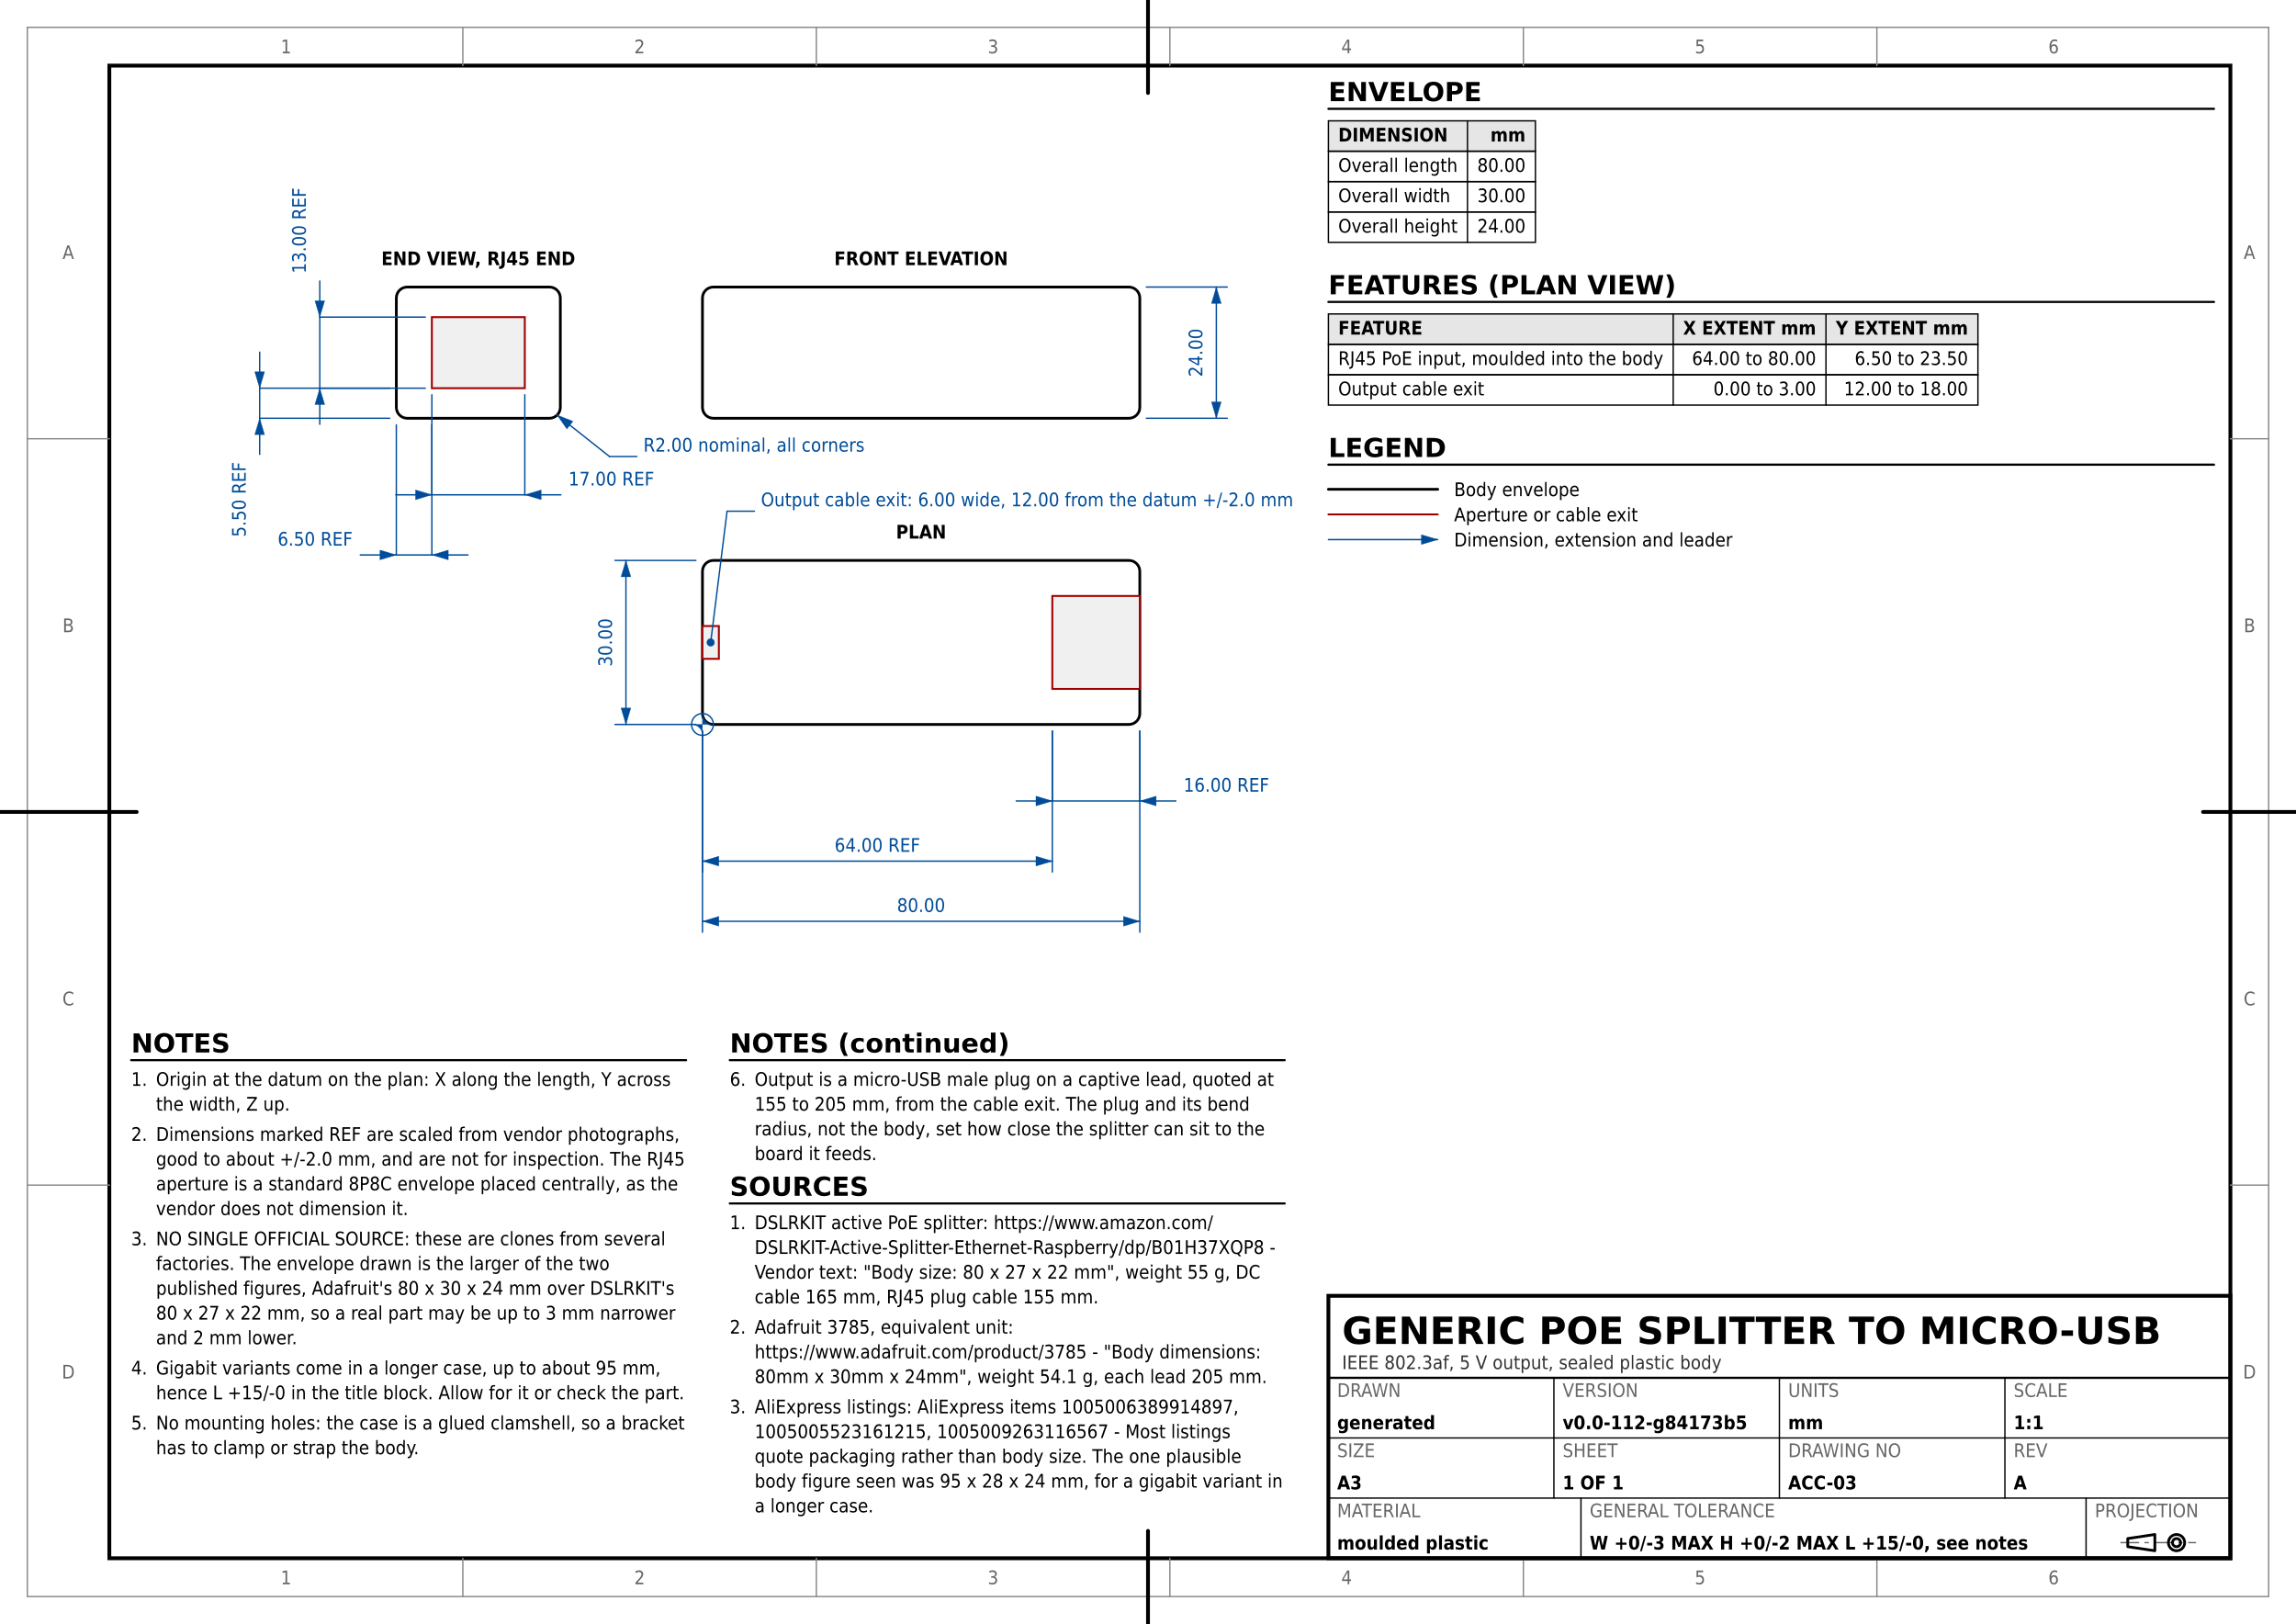
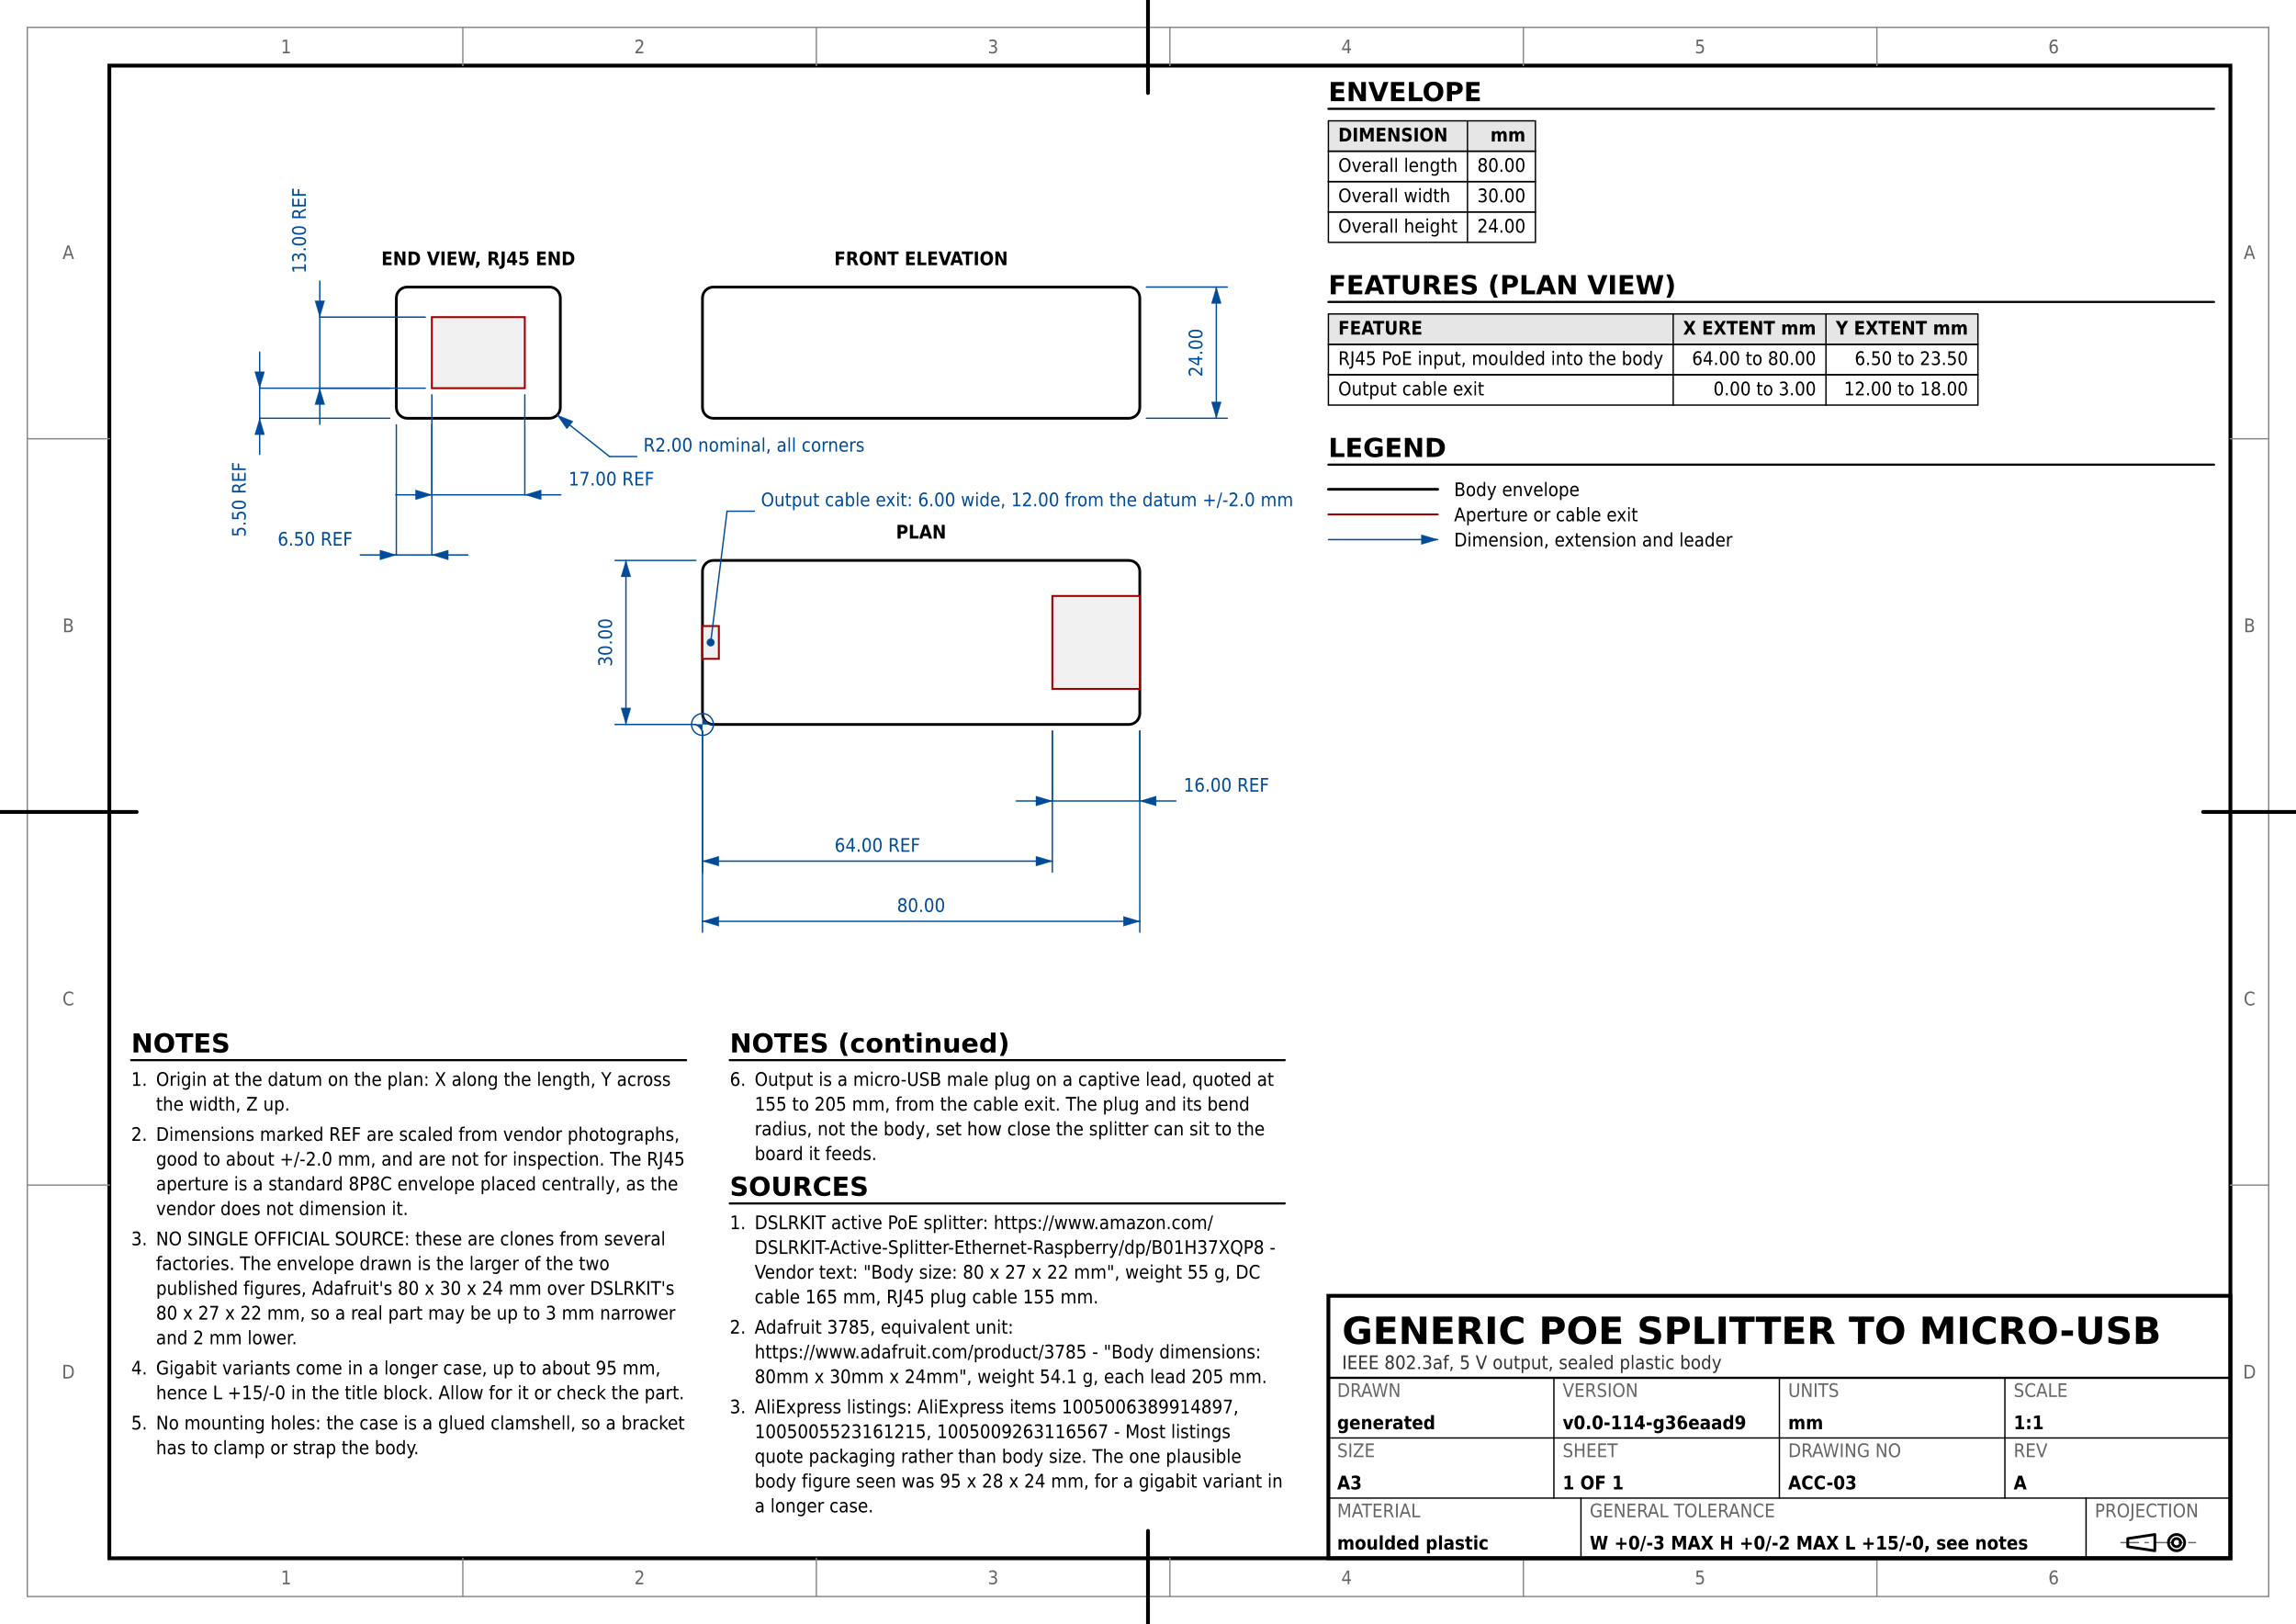
<svg xmlns="http://www.w3.org/2000/svg" version="1.1" width="420mm" height="297mm" viewBox="0 0 420 297">
  <rect width="100%" height="100%" fill="#ffffff" />
  <rect x="5" y="5" width="410" height="287" fill="none" stroke="#888888" stroke-width="0.25" />
  <rect x="20" y="12" width="388" height="273" fill="none" stroke="#000000" stroke-width="0.7" />
  <text x="52.333" y="289.75" font-family="DejaVu Sans Condensed, DejaVu Sans, Liberation Sans, sans-serif" font-size="3.429" fill="#666666" text-anchor="middle">1</text>
  <text x="52.333" y="9.75" font-family="DejaVu Sans Condensed, DejaVu Sans, Liberation Sans, sans-serif" font-size="3.429" fill="#666666" text-anchor="middle">1</text>
  <line x1="84.667" y1="292" x2="84.667" y2="285" stroke="#888888" stroke-width="0.25" stroke-linecap="round" />
  <line x1="84.667" y1="12" x2="84.667" y2="5" stroke="#888888" stroke-width="0.25" stroke-linecap="round" />
  <text x="117" y="289.75" font-family="DejaVu Sans Condensed, DejaVu Sans, Liberation Sans, sans-serif" font-size="3.429" fill="#666666" text-anchor="middle">2</text>
  <text x="117" y="9.75" font-family="DejaVu Sans Condensed, DejaVu Sans, Liberation Sans, sans-serif" font-size="3.429" fill="#666666" text-anchor="middle">2</text>
  <line x1="149.333" y1="292" x2="149.333" y2="285" stroke="#888888" stroke-width="0.25" stroke-linecap="round" />
  <line x1="149.333" y1="12" x2="149.333" y2="5" stroke="#888888" stroke-width="0.25" stroke-linecap="round" />
  <text x="181.667" y="289.75" font-family="DejaVu Sans Condensed, DejaVu Sans, Liberation Sans, sans-serif" font-size="3.429" fill="#666666" text-anchor="middle">3</text>
  <text x="181.667" y="9.75" font-family="DejaVu Sans Condensed, DejaVu Sans, Liberation Sans, sans-serif" font-size="3.429" fill="#666666" text-anchor="middle">3</text>
  <line x1="214" y1="292" x2="214" y2="285" stroke="#888888" stroke-width="0.25" stroke-linecap="round" />
  <line x1="214" y1="12" x2="214" y2="5" stroke="#888888" stroke-width="0.25" stroke-linecap="round" />
  <text x="246.333" y="289.75" font-family="DejaVu Sans Condensed, DejaVu Sans, Liberation Sans, sans-serif" font-size="3.429" fill="#666666" text-anchor="middle">4</text>
  <text x="246.333" y="9.75" font-family="DejaVu Sans Condensed, DejaVu Sans, Liberation Sans, sans-serif" font-size="3.429" fill="#666666" text-anchor="middle">4</text>
  <line x1="278.667" y1="292" x2="278.667" y2="285" stroke="#888888" stroke-width="0.25" stroke-linecap="round" />
  <line x1="278.667" y1="12" x2="278.667" y2="5" stroke="#888888" stroke-width="0.25" stroke-linecap="round" />
  <text x="311" y="289.75" font-family="DejaVu Sans Condensed, DejaVu Sans, Liberation Sans, sans-serif" font-size="3.429" fill="#666666" text-anchor="middle">5</text>
  <text x="311" y="9.75" font-family="DejaVu Sans Condensed, DejaVu Sans, Liberation Sans, sans-serif" font-size="3.429" fill="#666666" text-anchor="middle">5</text>
  <line x1="343.333" y1="292" x2="343.333" y2="285" stroke="#888888" stroke-width="0.25" stroke-linecap="round" />
  <line x1="343.333" y1="12" x2="343.333" y2="5" stroke="#888888" stroke-width="0.25" stroke-linecap="round" />
  <text x="375.667" y="289.75" font-family="DejaVu Sans Condensed, DejaVu Sans, Liberation Sans, sans-serif" font-size="3.429" fill="#666666" text-anchor="middle">6</text>
  <text x="375.667" y="9.75" font-family="DejaVu Sans Condensed, DejaVu Sans, Liberation Sans, sans-serif" font-size="3.429" fill="#666666" text-anchor="middle">6</text>
  <text x="12.5" y="252.125" font-family="DejaVu Sans Condensed, DejaVu Sans, Liberation Sans, sans-serif" font-size="3.429" fill="#666666" text-anchor="middle">D</text>
  <text x="411.5" y="252.125" font-family="DejaVu Sans Condensed, DejaVu Sans, Liberation Sans, sans-serif" font-size="3.429" fill="#666666" text-anchor="middle">D</text>
  <line x1="5" y1="216.75" x2="20" y2="216.75" stroke="#888888" stroke-width="0.25" stroke-linecap="round" />
  <line x1="408" y1="216.75" x2="415" y2="216.75" stroke="#888888" stroke-width="0.25" stroke-linecap="round" />
  <text x="12.5" y="183.875" font-family="DejaVu Sans Condensed, DejaVu Sans, Liberation Sans, sans-serif" font-size="3.429" fill="#666666" text-anchor="middle">C</text>
  <text x="411.5" y="183.875" font-family="DejaVu Sans Condensed, DejaVu Sans, Liberation Sans, sans-serif" font-size="3.429" fill="#666666" text-anchor="middle">C</text>
  <line x1="5" y1="148.5" x2="20" y2="148.5" stroke="#888888" stroke-width="0.25" stroke-linecap="round" />
  <line x1="408" y1="148.5" x2="415" y2="148.5" stroke="#888888" stroke-width="0.25" stroke-linecap="round" />
  <text x="12.5" y="115.625" font-family="DejaVu Sans Condensed, DejaVu Sans, Liberation Sans, sans-serif" font-size="3.429" fill="#666666" text-anchor="middle">B</text>
  <text x="411.5" y="115.625" font-family="DejaVu Sans Condensed, DejaVu Sans, Liberation Sans, sans-serif" font-size="3.429" fill="#666666" text-anchor="middle">B</text>
  <line x1="5" y1="80.25" x2="20" y2="80.25" stroke="#888888" stroke-width="0.25" stroke-linecap="round" />
  <line x1="408" y1="80.25" x2="415" y2="80.25" stroke="#888888" stroke-width="0.25" stroke-linecap="round" />
  <text x="12.5" y="47.375" font-family="DejaVu Sans Condensed, DejaVu Sans, Liberation Sans, sans-serif" font-size="3.429" fill="#666666" text-anchor="middle">A</text>
  <text x="411.5" y="47.375" font-family="DejaVu Sans Condensed, DejaVu Sans, Liberation Sans, sans-serif" font-size="3.429" fill="#666666" text-anchor="middle">A</text>
  <line x1="210" y1="297" x2="210" y2="280" stroke="#000000" stroke-width="0.7" stroke-linecap="round" />
  <line x1="210" y1="17" x2="210" y2="0" stroke="#000000" stroke-width="0.7" stroke-linecap="round" />
  <line x1="0" y1="148.5" x2="25" y2="148.5" stroke="#000000" stroke-width="0.7" stroke-linecap="round" />
  <line x1="403" y1="148.5" x2="420" y2="148.5" stroke="#000000" stroke-width="0.7" stroke-linecap="round" />
  <rect x="128.5" y="52.5" width="80" height="24" fill="none" stroke="#000000" stroke-width="0.5" rx="2" ry="2" />
  <rect x="128.5" y="102.5" width="80" height="30" fill="none" stroke="#000000" stroke-width="0.5" rx="2" ry="2" />
  <rect x="72.5" y="52.5" width="30" height="24" fill="none" stroke="#000000" stroke-width="0.5" rx="2" ry="2" />
  <text x="168.5" y="48.5" font-family="DejaVu Sans Condensed, DejaVu Sans, Liberation Sans, sans-serif" font-size="3.429" fill="#000000" text-anchor="middle" font-weight="bold">FRONT ELEVATION</text>
  <text x="168.5" y="98.5" font-family="DejaVu Sans Condensed, DejaVu Sans, Liberation Sans, sans-serif" font-size="3.429" fill="#000000" text-anchor="middle" font-weight="bold">PLAN</text>
  <text x="87.5" y="48.5" font-family="DejaVu Sans Condensed, DejaVu Sans, Liberation Sans, sans-serif" font-size="3.429" fill="#000000" text-anchor="middle" font-weight="bold">END VIEW, RJ45 END</text>
  <rect x="192.5" y="109" width="16" height="17" fill="#f0f0f0" stroke="#a00000" stroke-width="0.35" />
  <rect x="79" y="58" width="17" height="13" fill="#f0f0f0" stroke="#a00000" stroke-width="0.35" />
  <line x1="79" y1="72.2" x2="79" y2="90.5" stroke="#004c99" stroke-width="0.25" stroke-linecap="round" />
  <line x1="96" y1="72.2" x2="96" y2="90.5" stroke="#004c99" stroke-width="0.25" stroke-linecap="round" />
  <line x1="79" y1="90.5" x2="96" y2="90.5" stroke="#004c99" stroke-width="0.25" stroke-linecap="round" />
  <polygon points="79,90.5 76,89.6 76,91.4" fill="#004c99" stroke="#004c99" stroke-width="0.05" stroke-linejoin="round" />
  <polygon points="96,90.5 99,91.4 99,89.6" fill="#004c99" stroke="#004c99" stroke-width="0.05" stroke-linejoin="round" />
  <line x1="72.4" y1="90.5" x2="79" y2="90.5" stroke="#004c99" stroke-width="0.25" stroke-linecap="round" />
  <line x1="96" y1="90.5" x2="102.6" y2="90.5" stroke="#004c99" stroke-width="0.25" stroke-linecap="round" />
  <text x="104" y="88.791" font-family="DejaVu Sans Condensed, DejaVu Sans, Liberation Sans, sans-serif" font-size="3.429" fill="#004c99" text-anchor="start">17.00 REF</text>
  <line x1="72.5" y1="77.7" x2="72.5" y2="101.5" stroke="#004c99" stroke-width="0.25" stroke-linecap="round" />
  <line x1="79" y1="77.7" x2="79" y2="101.5" stroke="#004c99" stroke-width="0.25" stroke-linecap="round" />
  <line x1="72.5" y1="101.5" x2="79" y2="101.5" stroke="#004c99" stroke-width="0.25" stroke-linecap="round" />
  <polygon points="72.5,101.5 69.5,100.6 69.5,102.4" fill="#004c99" stroke="#004c99" stroke-width="0.05" stroke-linejoin="round" />
  <polygon points="79,101.5 82,102.4 82,100.6" fill="#004c99" stroke="#004c99" stroke-width="0.05" stroke-linejoin="round" />
  <line x1="65.9" y1="101.5" x2="72.5" y2="101.5" stroke="#004c99" stroke-width="0.25" stroke-linecap="round" />
  <line x1="79" y1="101.5" x2="85.6" y2="101.5" stroke="#004c99" stroke-width="0.25" stroke-linecap="round" />
  <text x="64.5" y="99.791" font-family="DejaVu Sans Condensed, DejaVu Sans, Liberation Sans, sans-serif" font-size="3.429" fill="#004c99" text-anchor="end">6.50 REF</text>
  <line x1="77.8" y1="71" x2="58.5" y2="71" stroke="#004c99" stroke-width="0.25" stroke-linecap="round" />
  <line x1="77.8" y1="58" x2="58.5" y2="58" stroke="#004c99" stroke-width="0.25" stroke-linecap="round" />
  <line x1="58.5" y1="71" x2="58.5" y2="58" stroke="#004c99" stroke-width="0.25" stroke-linecap="round" />
  <polygon points="58.5,71 57.6,74 59.4,74" fill="#004c99" stroke="#004c99" stroke-width="0.05" stroke-linejoin="round" />
  <polygon points="58.5,58 59.4,55 57.6,55" fill="#004c99" stroke="#004c99" stroke-width="0.05" stroke-linejoin="round" />
  <line x1="58.5" y1="77.6" x2="58.5" y2="71" stroke="#004c99" stroke-width="0.25" stroke-linecap="round" />
  <line x1="58.5" y1="58" x2="58.5" y2="51.4" stroke="#004c99" stroke-width="0.25" stroke-linecap="round" />
  <text x="55.945" y="50" font-family="DejaVu Sans Condensed, DejaVu Sans, Liberation Sans, sans-serif" font-size="3.429" fill="#004c99" text-anchor="start" transform="rotate(-90 55.9453 50)">13.00 REF</text>
  <line x1="71.3" y1="76.5" x2="47.5" y2="76.5" stroke="#004c99" stroke-width="0.25" stroke-linecap="round" />
  <line x1="71.3" y1="71" x2="47.5" y2="71" stroke="#004c99" stroke-width="0.25" stroke-linecap="round" />
  <line x1="47.5" y1="76.5" x2="47.5" y2="71" stroke="#004c99" stroke-width="0.25" stroke-linecap="round" />
  <polygon points="47.5,76.5 46.6,79.5 48.4,79.5" fill="#004c99" stroke="#004c99" stroke-width="0.05" stroke-linejoin="round" />
  <polygon points="47.5,71 48.4,68 46.6,68" fill="#004c99" stroke="#004c99" stroke-width="0.05" stroke-linejoin="round" />
  <line x1="47.5" y1="83.1" x2="47.5" y2="76.5" stroke="#004c99" stroke-width="0.25" stroke-linecap="round" />
  <line x1="47.5" y1="71" x2="47.5" y2="64.4" stroke="#004c99" stroke-width="0.25" stroke-linecap="round" />
  <text x="44.945" y="84.5" font-family="DejaVu Sans Condensed, DejaVu Sans, Liberation Sans, sans-serif" font-size="3.429" fill="#004c99" text-anchor="end" transform="rotate(-90 44.9453 84.5)">5.50 REF</text>
  <line x1="192.5" y1="133.7" x2="192.5" y2="146.5" stroke="#004c99" stroke-width="0.25" stroke-linecap="round" />
  <line x1="208.5" y1="133.7" x2="208.5" y2="146.5" stroke="#004c99" stroke-width="0.25" stroke-linecap="round" />
  <line x1="192.5" y1="146.5" x2="208.5" y2="146.5" stroke="#004c99" stroke-width="0.25" stroke-linecap="round" />
  <polygon points="192.5,146.5 189.5,145.6 189.5,147.4" fill="#004c99" stroke="#004c99" stroke-width="0.05" stroke-linejoin="round" />
  <polygon points="208.5,146.5 211.5,147.4 211.5,145.6" fill="#004c99" stroke="#004c99" stroke-width="0.05" stroke-linejoin="round" />
  <line x1="185.9" y1="146.5" x2="192.5" y2="146.5" stroke="#004c99" stroke-width="0.25" stroke-linecap="round" />
  <line x1="208.5" y1="146.5" x2="215.1" y2="146.5" stroke="#004c99" stroke-width="0.25" stroke-linecap="round" />
  <text x="216.5" y="144.791" font-family="DejaVu Sans Condensed, DejaVu Sans, Liberation Sans, sans-serif" font-size="3.429" fill="#004c99" text-anchor="start">16.00 REF</text>
  <line x1="128.5" y1="133.7" x2="128.5" y2="159.5" stroke="#004c99" stroke-width="0.25" stroke-linecap="round" />
  <line x1="192.5" y1="133.7" x2="192.5" y2="159.5" stroke="#004c99" stroke-width="0.25" stroke-linecap="round" />
  <line x1="128.5" y1="157.5" x2="192.5" y2="157.5" stroke="#004c99" stroke-width="0.25" stroke-linecap="round" />
  <polygon points="128.5,157.5 131.5,158.4 131.5,156.6" fill="#004c99" stroke="#004c99" stroke-width="0.05" stroke-linejoin="round" />
  <polygon points="192.5,157.5 189.5,156.6 189.5,158.4" fill="#004c99" stroke="#004c99" stroke-width="0.05" stroke-linejoin="round" />
  <text x="160.5" y="155.791" font-family="DejaVu Sans Condensed, DejaVu Sans, Liberation Sans, sans-serif" font-size="3.429" fill="#004c99" text-anchor="middle">64.00 REF</text>
  <rect x="128.5" y="114.5" width="3" height="6" fill="#f0f0f0" stroke="#a00000" stroke-width="0.35" />
  <circle cx="130" cy="117.5" r="0.7" fill="#004c99" stroke="#004c99" stroke-width="0.05" />
  <line x1="130" y1="117.5" x2="133" y2="93.5" stroke="#004c99" stroke-width="0.25" stroke-linecap="round" />
  <line x1="133" y1="93.5" x2="138" y2="93.5" stroke="#004c99" stroke-width="0.25" stroke-linecap="round" />
  <text x="139.2" y="92.6" font-family="DejaVu Sans Condensed, DejaVu Sans, Liberation Sans, sans-serif" font-size="3.429" fill="#004c99" text-anchor="start">Output cable exit: 6.00 wide, 12.00 from the datum +/-2.0 mm</text>
  <line x1="128.5" y1="133.7" x2="128.5" y2="170.5" stroke="#004c99" stroke-width="0.25" stroke-linecap="round" />
  <line x1="208.5" y1="133.7" x2="208.5" y2="170.5" stroke="#004c99" stroke-width="0.25" stroke-linecap="round" />
  <line x1="128.5" y1="168.5" x2="208.5" y2="168.5" stroke="#004c99" stroke-width="0.25" stroke-linecap="round" />
  <polygon points="128.5,168.5 131.5,169.4 131.5,167.6" fill="#004c99" stroke="#004c99" stroke-width="0.05" stroke-linejoin="round" />
  <polygon points="208.5,168.5 205.5,167.6 205.5,169.4" fill="#004c99" stroke="#004c99" stroke-width="0.05" stroke-linejoin="round" />
  <text x="168.5" y="166.791" font-family="DejaVu Sans Condensed, DejaVu Sans, Liberation Sans, sans-serif" font-size="3.429" fill="#004c99" text-anchor="middle">80.00</text>
  <line x1="127.3" y1="132.5" x2="112.5" y2="132.5" stroke="#004c99" stroke-width="0.25" stroke-linecap="round" />
  <line x1="127.3" y1="102.5" x2="112.5" y2="102.5" stroke="#004c99" stroke-width="0.25" stroke-linecap="round" />
  <line x1="114.5" y1="132.5" x2="114.5" y2="102.5" stroke="#004c99" stroke-width="0.25" stroke-linecap="round" />
  <polygon points="114.5,132.5 115.4,129.5 113.6,129.5" fill="#004c99" stroke="#004c99" stroke-width="0.05" stroke-linejoin="round" />
  <polygon points="114.5,102.5 113.6,105.5 115.4,105.5" fill="#004c99" stroke="#004c99" stroke-width="0.05" stroke-linejoin="round" />
  <text x="111.945" y="117.5" font-family="DejaVu Sans Condensed, DejaVu Sans, Liberation Sans, sans-serif" font-size="3.429" fill="#004c99" text-anchor="middle" transform="rotate(-90 111.9453 117.5)">30.00</text>
  <line x1="209.7" y1="76.5" x2="224.5" y2="76.5" stroke="#004c99" stroke-width="0.25" stroke-linecap="round" />
  <line x1="209.7" y1="52.5" x2="224.5" y2="52.5" stroke="#004c99" stroke-width="0.25" stroke-linecap="round" />
  <line x1="222.5" y1="76.5" x2="222.5" y2="52.5" stroke="#004c99" stroke-width="0.25" stroke-linecap="round" />
  <polygon points="222.5,76.5 223.4,73.5 221.6,73.5" fill="#004c99" stroke="#004c99" stroke-width="0.05" stroke-linejoin="round" />
  <polygon points="222.5,52.5 221.6,55.5 223.4,55.5" fill="#004c99" stroke="#004c99" stroke-width="0.05" stroke-linejoin="round" />
  <text x="219.945" y="64.5" font-family="DejaVu Sans Condensed, DejaVu Sans, Liberation Sans, sans-serif" font-size="3.429" fill="#004c99" text-anchor="middle" transform="rotate(-90 219.9453 64.5)">24.00</text>
  <polygon points="101.9,75.9 103.694,78.468 104.811,77.056" fill="#004c99" stroke="#004c99" stroke-width="0.05" stroke-linejoin="round" />
  <line x1="101.9" y1="75.9" x2="111.5" y2="83.5" stroke="#004c99" stroke-width="0.25" stroke-linecap="round" />
  <line x1="111.5" y1="83.5" x2="116.5" y2="83.5" stroke="#004c99" stroke-width="0.25" stroke-linecap="round" />
  <text x="117.7" y="82.6" font-family="DejaVu Sans Condensed, DejaVu Sans, Liberation Sans, sans-serif" font-size="3.429" fill="#004c99" text-anchor="start">R2.00 nominal, all corners</text>
  <circle cx="128.5" cy="132.5" r="2" fill="none" stroke="#004c99" stroke-width="0.25" />
  <path d="M 128.5 132.5 L 130.5 132.5 A 2.0 2.0 0 0 1 128.5 130.5 Z" fill="#004c99" stroke="#004c99" stroke-width="0.05" stroke-linejoin="round" stroke-linecap="round" />
  <path d="M 128.5 132.5 L 126.5 132.5 A 2.0 2.0 0 0 1 128.5 134.5 Z" fill="#004c99" stroke="#004c99" stroke-width="0.05" stroke-linejoin="round" stroke-linecap="round" />
  <text x="243" y="18.5" font-family="DejaVu Sans, Liberation Sans, sans-serif" font-size="4.801" fill="#000000" text-anchor="start" font-weight="bold">ENVELOPE</text>
  <line x1="243" y1="19.9" x2="405" y2="19.9" stroke="#000000" stroke-width="0.4" stroke-linecap="round" />
  <rect x="243" y="22.1" width="37.87" height="5.556" fill="#e6e6e6" stroke="#000000" stroke-width="0.25" />
  <text x="244.8" y="25.878" font-family="DejaVu Sans Condensed, DejaVu Sans, Liberation Sans, sans-serif" font-size="3.429" fill="#000000" text-anchor="start" font-weight="bold">DIMENSION</text>
  <text x="279.07" y="25.878" font-family="DejaVu Sans Condensed, DejaVu Sans, Liberation Sans, sans-serif" font-size="3.429" fill="#000000" text-anchor="end" font-weight="bold">mm</text>
  <rect x="243" y="27.656" width="37.87" height="5.556" fill="none" stroke="#000000" stroke-width="0.25" />
  <text x="244.8" y="31.433" font-family="DejaVu Sans Condensed, DejaVu Sans, Liberation Sans, sans-serif" font-size="3.429" fill="#000000" text-anchor="start">Overall length</text>
  <text x="279.07" y="31.433" font-family="DejaVu Sans Condensed, DejaVu Sans, Liberation Sans, sans-serif" font-size="3.429" fill="#000000" text-anchor="end">80.00</text>
  <rect x="243" y="33.211" width="37.87" height="5.556" fill="none" stroke="#000000" stroke-width="0.25" />
  <text x="244.8" y="36.989" font-family="DejaVu Sans Condensed, DejaVu Sans, Liberation Sans, sans-serif" font-size="3.429" fill="#000000" text-anchor="start">Overall width</text>
  <text x="279.07" y="36.989" font-family="DejaVu Sans Condensed, DejaVu Sans, Liberation Sans, sans-serif" font-size="3.429" fill="#000000" text-anchor="end">30.00</text>
  <rect x="243" y="38.767" width="37.87" height="5.556" fill="none" stroke="#000000" stroke-width="0.25" />
  <text x="244.8" y="42.544" font-family="DejaVu Sans Condensed, DejaVu Sans, Liberation Sans, sans-serif" font-size="3.429" fill="#000000" text-anchor="start">Overall height</text>
  <text x="279.07" y="42.544" font-family="DejaVu Sans Condensed, DejaVu Sans, Liberation Sans, sans-serif" font-size="3.429" fill="#000000" text-anchor="end">24.00</text>
  <line x1="268.441" y1="22.1" x2="268.441" y2="44.322" stroke="#000000" stroke-width="0.25" stroke-linecap="round" />
  <text x="243" y="53.822" font-family="DejaVu Sans, Liberation Sans, sans-serif" font-size="4.801" fill="#000000" text-anchor="start" font-weight="bold">FEATURES (PLAN VIEW)</text>
  <line x1="243" y1="55.222" x2="405" y2="55.222" stroke="#000000" stroke-width="0.4" stroke-linecap="round" />
  <rect x="243" y="57.422" width="118.816" height="5.556" fill="#e6e6e6" stroke="#000000" stroke-width="0.25" />
  <text x="244.8" y="61.2" font-family="DejaVu Sans Condensed, DejaVu Sans, Liberation Sans, sans-serif" font-size="3.429" fill="#000000" text-anchor="start" font-weight="bold">FEATURE</text>
  <text x="332.218" y="61.2" font-family="DejaVu Sans Condensed, DejaVu Sans, Liberation Sans, sans-serif" font-size="3.429" fill="#000000" text-anchor="end" font-weight="bold">X EXTENT mm</text>
  <text x="360.016" y="61.2" font-family="DejaVu Sans Condensed, DejaVu Sans, Liberation Sans, sans-serif" font-size="3.429" fill="#000000" text-anchor="end" font-weight="bold">Y EXTENT mm</text>
  <rect x="243" y="62.978" width="118.816" height="5.556" fill="none" stroke="#000000" stroke-width="0.25" />
  <text x="244.8" y="66.756" font-family="DejaVu Sans Condensed, DejaVu Sans, Liberation Sans, sans-serif" font-size="3.429" fill="#000000" text-anchor="start">RJ45 PoE input, moulded into the body</text>
  <text x="332.218" y="66.756" font-family="DejaVu Sans Condensed, DejaVu Sans, Liberation Sans, sans-serif" font-size="3.429" fill="#000000" text-anchor="end">64.00 to 80.00</text>
  <text x="360.016" y="66.756" font-family="DejaVu Sans Condensed, DejaVu Sans, Liberation Sans, sans-serif" font-size="3.429" fill="#000000" text-anchor="end">6.50 to 23.50</text>
  <rect x="243" y="68.533" width="118.816" height="5.556" fill="none" stroke="#000000" stroke-width="0.25" />
  <text x="244.8" y="72.311" font-family="DejaVu Sans Condensed, DejaVu Sans, Liberation Sans, sans-serif" font-size="3.429" fill="#000000" text-anchor="start">Output cable exit</text>
  <text x="332.218" y="72.311" font-family="DejaVu Sans Condensed, DejaVu Sans, Liberation Sans, sans-serif" font-size="3.429" fill="#000000" text-anchor="end">0.00 to 3.00</text>
  <text x="360.016" y="72.311" font-family="DejaVu Sans Condensed, DejaVu Sans, Liberation Sans, sans-serif" font-size="3.429" fill="#000000" text-anchor="end">12.00 to 18.00</text>
  <line x1="306.074" y1="57.422" x2="306.074" y2="74.089" stroke="#000000" stroke-width="0.25" stroke-linecap="round" />
  <line x1="334.018" y1="57.422" x2="334.018" y2="74.089" stroke="#000000" stroke-width="0.25" stroke-linecap="round" />
  <text x="243" y="83.589" font-family="DejaVu Sans, Liberation Sans, sans-serif" font-size="4.801" fill="#000000" text-anchor="start" font-weight="bold">LEGEND</text>
  <line x1="243" y1="84.989" x2="405" y2="84.989" stroke="#000000" stroke-width="0.4" stroke-linecap="round" />
  <line x1="243" y1="89.489" x2="263" y2="89.489" stroke="#000000" stroke-width="0.5" stroke-linecap="round" />
  <text x="266" y="90.739" font-family="DejaVu Sans Condensed, DejaVu Sans, Liberation Sans, sans-serif" font-size="3.429" fill="#000000" text-anchor="start">Body envelope</text>
  <line x1="243" y1="94.089" x2="263" y2="94.089" stroke="#a00000" stroke-width="0.35" stroke-linecap="round" />
  <text x="266" y="95.339" font-family="DejaVu Sans Condensed, DejaVu Sans, Liberation Sans, sans-serif" font-size="3.429" fill="#000000" text-anchor="start">Aperture or cable exit</text>
  <line x1="243" y1="98.689" x2="263" y2="98.689" stroke="#004c99" stroke-width="0.25" stroke-linecap="round" />
  <polygon points="263,98.689 260,97.789 260,99.589" fill="#004c99" stroke="#004c99" stroke-width="0.05" stroke-linejoin="round" />
  <text x="266" y="99.939" font-family="DejaVu Sans Condensed, DejaVu Sans, Liberation Sans, sans-serif" font-size="3.429" fill="#000000" text-anchor="start">Dimension, extension and leader</text>
  <text x="24" y="192.5" font-family="DejaVu Sans, Liberation Sans, sans-serif" font-size="4.801" fill="#000000" text-anchor="start" font-weight="bold">NOTES</text>
  <line x1="24" y1="193.9" x2="125.5" y2="193.9" stroke="#000000" stroke-width="0.4" stroke-linecap="round" />
  <text x="24" y="198.6" font-family="DejaVu Sans Condensed, DejaVu Sans, Liberation Sans, sans-serif" font-size="3.429" fill="#000000" text-anchor="start">1.</text>
  <text x="28.542" y="198.6" font-family="DejaVu Sans Condensed, DejaVu Sans, Liberation Sans, sans-serif" font-size="3.429" fill="#000000" text-anchor="start">Origin at the datum on the plan: X along the length, Y across</text>
  <text x="28.542" y="203.127" font-family="DejaVu Sans Condensed, DejaVu Sans, Liberation Sans, sans-serif" font-size="3.429" fill="#000000" text-anchor="start">the width, Z up.</text>
  <text x="24" y="208.654" font-family="DejaVu Sans Condensed, DejaVu Sans, Liberation Sans, sans-serif" font-size="3.429" fill="#000000" text-anchor="start">2.</text>
  <text x="28.542" y="208.654" font-family="DejaVu Sans Condensed, DejaVu Sans, Liberation Sans, sans-serif" font-size="3.429" fill="#000000" text-anchor="start">Dimensions marked REF are scaled from vendor photographs,</text>
  <text x="28.542" y="213.18" font-family="DejaVu Sans Condensed, DejaVu Sans, Liberation Sans, sans-serif" font-size="3.429" fill="#000000" text-anchor="start">good to about +/-2.0 mm, and are not for inspection. The RJ45</text>
  <text x="28.542" y="217.707" font-family="DejaVu Sans Condensed, DejaVu Sans, Liberation Sans, sans-serif" font-size="3.429" fill="#000000" text-anchor="start">aperture is a standard 8P8C envelope placed centrally, as the</text>
  <text x="28.542" y="222.234" font-family="DejaVu Sans Condensed, DejaVu Sans, Liberation Sans, sans-serif" font-size="3.429" fill="#000000" text-anchor="start">vendor does not dimension it.</text>
  <text x="24" y="227.761" font-family="DejaVu Sans Condensed, DejaVu Sans, Liberation Sans, sans-serif" font-size="3.429" fill="#000000" text-anchor="start">3.</text>
  <text x="28.542" y="227.761" font-family="DejaVu Sans Condensed, DejaVu Sans, Liberation Sans, sans-serif" font-size="3.429" fill="#000000" text-anchor="start">NO SINGLE OFFICIAL SOURCE: these are clones from several</text>
  <text x="28.542" y="232.287" font-family="DejaVu Sans Condensed, DejaVu Sans, Liberation Sans, sans-serif" font-size="3.429" fill="#000000" text-anchor="start">factories. The envelope drawn is the larger of the two</text>
  <text x="28.542" y="236.814" font-family="DejaVu Sans Condensed, DejaVu Sans, Liberation Sans, sans-serif" font-size="3.429" fill="#000000" text-anchor="start">published figures, Adafruit's 80 x 30 x 24 mm over DSLRKIT's</text>
  <text x="28.542" y="241.341" font-family="DejaVu Sans Condensed, DejaVu Sans, Liberation Sans, sans-serif" font-size="3.429" fill="#000000" text-anchor="start">80 x 27 x 22 mm, so a real part may be up to 3 mm narrower</text>
  <text x="28.542" y="245.868" font-family="DejaVu Sans Condensed, DejaVu Sans, Liberation Sans, sans-serif" font-size="3.429" fill="#000000" text-anchor="start">and 2 mm lower.</text>
  <text x="24" y="251.394" font-family="DejaVu Sans Condensed, DejaVu Sans, Liberation Sans, sans-serif" font-size="3.429" fill="#000000" text-anchor="start">4.</text>
  <text x="28.542" y="251.394" font-family="DejaVu Sans Condensed, DejaVu Sans, Liberation Sans, sans-serif" font-size="3.429" fill="#000000" text-anchor="start">Gigabit variants come in a longer case, up to about 95 mm,</text>
  <text x="28.542" y="255.921" font-family="DejaVu Sans Condensed, DejaVu Sans, Liberation Sans, sans-serif" font-size="3.429" fill="#000000" text-anchor="start">hence L +15/-0 in the title block. Allow for it or check the part.</text>
  <text x="24" y="261.448" font-family="DejaVu Sans Condensed, DejaVu Sans, Liberation Sans, sans-serif" font-size="3.429" fill="#000000" text-anchor="start">5.</text>
  <text x="28.542" y="261.448" font-family="DejaVu Sans Condensed, DejaVu Sans, Liberation Sans, sans-serif" font-size="3.429" fill="#000000" text-anchor="start">No mounting holes: the case is a glued clamshell, so a bracket</text>
  <text x="28.542" y="265.974" font-family="DejaVu Sans Condensed, DejaVu Sans, Liberation Sans, sans-serif" font-size="3.429" fill="#000000" text-anchor="start">has to clamp or strap the body.</text>
  <text x="133.5" y="192.5" font-family="DejaVu Sans, Liberation Sans, sans-serif" font-size="4.801" fill="#000000" text-anchor="start" font-weight="bold">NOTES (continued)</text>
  <line x1="133.5" y1="193.9" x2="235" y2="193.9" stroke="#000000" stroke-width="0.4" stroke-linecap="round" />
  <text x="133.5" y="198.6" font-family="DejaVu Sans Condensed, DejaVu Sans, Liberation Sans, sans-serif" font-size="3.429" fill="#000000" text-anchor="start">6.</text>
  <text x="138.042" y="198.6" font-family="DejaVu Sans Condensed, DejaVu Sans, Liberation Sans, sans-serif" font-size="3.429" fill="#000000" text-anchor="start">Output is a micro-USB male plug on a captive lead, quoted at</text>
  <text x="138.042" y="203.127" font-family="DejaVu Sans Condensed, DejaVu Sans, Liberation Sans, sans-serif" font-size="3.429" fill="#000000" text-anchor="start">155 to 205 mm, from the cable exit. The plug and its bend</text>
  <text x="138.042" y="207.654" font-family="DejaVu Sans Condensed, DejaVu Sans, Liberation Sans, sans-serif" font-size="3.429" fill="#000000" text-anchor="start">radius, not the body, set how close the splitter can sit to the</text>
  <text x="138.042" y="212.18" font-family="DejaVu Sans Condensed, DejaVu Sans, Liberation Sans, sans-serif" font-size="3.429" fill="#000000" text-anchor="start">board it feeds.</text>
  <text x="133.5" y="218.707" font-family="DejaVu Sans, Liberation Sans, sans-serif" font-size="4.801" fill="#000000" text-anchor="start" font-weight="bold">SOURCES</text>
  <line x1="133.5" y1="220.107" x2="235" y2="220.107" stroke="#000000" stroke-width="0.4" stroke-linecap="round" />
  <text x="133.5" y="224.807" font-family="DejaVu Sans Condensed, DejaVu Sans, Liberation Sans, sans-serif" font-size="3.429" fill="#000000" text-anchor="start">1.</text>
  <text x="138.042" y="224.807" font-family="DejaVu Sans Condensed, DejaVu Sans, Liberation Sans, sans-serif" font-size="3.429" fill="#000000" text-anchor="start">DSLRKIT active PoE splitter: https://www.amazon.com/</text>
  <text x="138.042" y="229.334" font-family="DejaVu Sans Condensed, DejaVu Sans, Liberation Sans, sans-serif" font-size="3.429" fill="#000000" text-anchor="start">DSLRKIT-Active-Splitter-Ethernet-Raspberry/dp/B01H37XQP8 -</text>
  <text x="138.042" y="233.861" font-family="DejaVu Sans Condensed, DejaVu Sans, Liberation Sans, sans-serif" font-size="3.429" fill="#000000" text-anchor="start">Vendor text: "Body size: 80 x 27 x 22 mm", weight 55 g, DC</text>
  <text x="138.042" y="238.387" font-family="DejaVu Sans Condensed, DejaVu Sans, Liberation Sans, sans-serif" font-size="3.429" fill="#000000" text-anchor="start">cable 165 mm, RJ45 plug cable 155 mm.</text>
  <text x="133.5" y="243.914" font-family="DejaVu Sans Condensed, DejaVu Sans, Liberation Sans, sans-serif" font-size="3.429" fill="#000000" text-anchor="start">2.</text>
  <text x="138.042" y="243.914" font-family="DejaVu Sans Condensed, DejaVu Sans, Liberation Sans, sans-serif" font-size="3.429" fill="#000000" text-anchor="start">Adafruit 3785, equivalent unit:</text>
  <text x="138.042" y="248.441" font-family="DejaVu Sans Condensed, DejaVu Sans, Liberation Sans, sans-serif" font-size="3.429" fill="#000000" text-anchor="start">https://www.adafruit.com/product/3785 - "Body dimensions:</text>
  <text x="138.042" y="252.968" font-family="DejaVu Sans Condensed, DejaVu Sans, Liberation Sans, sans-serif" font-size="3.429" fill="#000000" text-anchor="start">80mm x 30mm x 24mm", weight 54.1 g, each lead 205 mm.</text>
  <text x="133.5" y="258.494" font-family="DejaVu Sans Condensed, DejaVu Sans, Liberation Sans, sans-serif" font-size="3.429" fill="#000000" text-anchor="start">3.</text>
  <text x="138.042" y="258.494" font-family="DejaVu Sans Condensed, DejaVu Sans, Liberation Sans, sans-serif" font-size="3.429" fill="#000000" text-anchor="start">AliExpress listings: AliExpress items 1005006389914897,</text>
  <text x="138.042" y="263.021" font-family="DejaVu Sans Condensed, DejaVu Sans, Liberation Sans, sans-serif" font-size="3.429" fill="#000000" text-anchor="start">1005005523161215, 1005009263116567 - Most listings</text>
  <text x="138.042" y="267.548" font-family="DejaVu Sans Condensed, DejaVu Sans, Liberation Sans, sans-serif" font-size="3.429" fill="#000000" text-anchor="start">quote packaging rather than body size. The one plausible</text>
  <text x="138.042" y="272.075" font-family="DejaVu Sans Condensed, DejaVu Sans, Liberation Sans, sans-serif" font-size="3.429" fill="#000000" text-anchor="start">body figure seen was 95 x 28 x 24 mm, for a gigabit variant in</text>
  <text x="138.042" y="276.601" font-family="DejaVu Sans Condensed, DejaVu Sans, Liberation Sans, sans-serif" font-size="3.429" fill="#000000" text-anchor="start">a longer case.</text>
  <rect x="243" y="237" width="165" height="48" fill="none" stroke="#000000" stroke-width="0.7" />
  <line x1="243" y1="252" x2="408" y2="252" stroke="#000000" stroke-width="0.4" stroke-linecap="round" />
  <text x="245.5" y="245.8" font-family="DejaVu Sans, Liberation Sans, sans-serif" font-size="6.859" fill="#000000" text-anchor="start" font-weight="bold">GENERIC POE SPLITTER TO MICRO-USB</text>
  <text x="245.5" y="250.4" font-family="DejaVu Sans Condensed, DejaVu Sans, Liberation Sans, sans-serif" font-size="3.429" fill="#333333" text-anchor="start">IEEE 802.3af, 5 V output, sealed plastic body</text>
  <text x="244.6" y="255.5" font-family="DejaVu Sans Condensed, DejaVu Sans, Liberation Sans, sans-serif" font-size="3.429" fill="#666666" text-anchor="start">DRAWN</text>
  <text x="244.6" y="261.4" font-family="DejaVu Sans Condensed, DejaVu Sans, Liberation Sans, sans-serif" font-size="3.429" fill="#000000" text-anchor="start" font-weight="bold">generated</text>
  <line x1="284.25" y1="263" x2="284.25" y2="252" stroke="#000000" stroke-width="0.25" stroke-linecap="round" />
  <text x="285.85" y="255.5" font-family="DejaVu Sans Condensed, DejaVu Sans, Liberation Sans, sans-serif" font-size="3.429" fill="#666666" text-anchor="start">VERSION</text>
-   <text x="285.85" y="261.4" font-family="DejaVu Sans Condensed, DejaVu Sans, Liberation Sans, sans-serif" font-size="3.429" fill="#000000" text-anchor="start" font-weight="bold">v0.0-112-g84173b5</text>
+   <text x="285.85" y="261.4" font-family="DejaVu Sans Condensed, DejaVu Sans, Liberation Sans, sans-serif" font-size="3.429" fill="#000000" text-anchor="start" font-weight="bold">v0.0-114-g36eaad9</text>
  <line x1="325.5" y1="263" x2="325.5" y2="252" stroke="#000000" stroke-width="0.25" stroke-linecap="round" />
  <text x="327.1" y="255.5" font-family="DejaVu Sans Condensed, DejaVu Sans, Liberation Sans, sans-serif" font-size="3.429" fill="#666666" text-anchor="start">UNITS</text>
  <text x="327.1" y="261.4" font-family="DejaVu Sans Condensed, DejaVu Sans, Liberation Sans, sans-serif" font-size="3.429" fill="#000000" text-anchor="start" font-weight="bold">mm</text>
  <line x1="366.75" y1="263" x2="366.75" y2="252" stroke="#000000" stroke-width="0.25" stroke-linecap="round" />
  <text x="368.35" y="255.5" font-family="DejaVu Sans Condensed, DejaVu Sans, Liberation Sans, sans-serif" font-size="3.429" fill="#666666" text-anchor="start">SCALE</text>
  <text x="368.35" y="261.4" font-family="DejaVu Sans Condensed, DejaVu Sans, Liberation Sans, sans-serif" font-size="3.429" fill="#000000" text-anchor="start" font-weight="bold">1:1</text>
  <line x1="243" y1="263" x2="284.25" y2="263" stroke="#000000" stroke-width="0.25" stroke-linecap="round" />
  <text x="244.6" y="266.5" font-family="DejaVu Sans Condensed, DejaVu Sans, Liberation Sans, sans-serif" font-size="3.429" fill="#666666" text-anchor="start">SIZE</text>
  <text x="244.6" y="272.4" font-family="DejaVu Sans Condensed, DejaVu Sans, Liberation Sans, sans-serif" font-size="3.429" fill="#000000" text-anchor="start" font-weight="bold">A3</text>
  <line x1="284.25" y1="274" x2="284.25" y2="263" stroke="#000000" stroke-width="0.25" stroke-linecap="round" />
  <line x1="284.25" y1="263" x2="325.5" y2="263" stroke="#000000" stroke-width="0.25" stroke-linecap="round" />
  <text x="285.85" y="266.5" font-family="DejaVu Sans Condensed, DejaVu Sans, Liberation Sans, sans-serif" font-size="3.429" fill="#666666" text-anchor="start">SHEET</text>
  <text x="285.85" y="272.4" font-family="DejaVu Sans Condensed, DejaVu Sans, Liberation Sans, sans-serif" font-size="3.429" fill="#000000" text-anchor="start" font-weight="bold">1 OF 1</text>
  <line x1="325.5" y1="274" x2="325.5" y2="263" stroke="#000000" stroke-width="0.25" stroke-linecap="round" />
  <line x1="325.5" y1="263" x2="366.75" y2="263" stroke="#000000" stroke-width="0.25" stroke-linecap="round" />
  <text x="327.1" y="266.5" font-family="DejaVu Sans Condensed, DejaVu Sans, Liberation Sans, sans-serif" font-size="3.429" fill="#666666" text-anchor="start">DRAWING NO</text>
  <text x="327.1" y="272.4" font-family="DejaVu Sans Condensed, DejaVu Sans, Liberation Sans, sans-serif" font-size="3.429" fill="#000000" text-anchor="start" font-weight="bold">ACC-03</text>
  <line x1="366.75" y1="274" x2="366.75" y2="263" stroke="#000000" stroke-width="0.25" stroke-linecap="round" />
  <line x1="366.75" y1="263" x2="408" y2="263" stroke="#000000" stroke-width="0.25" stroke-linecap="round" />
  <text x="368.35" y="266.5" font-family="DejaVu Sans Condensed, DejaVu Sans, Liberation Sans, sans-serif" font-size="3.429" fill="#666666" text-anchor="start">REV</text>
  <text x="368.35" y="272.4" font-family="DejaVu Sans Condensed, DejaVu Sans, Liberation Sans, sans-serif" font-size="3.429" fill="#000000" text-anchor="start" font-weight="bold">A</text>
  <line x1="243" y1="274" x2="408" y2="274" stroke="#000000" stroke-width="0.25" stroke-linecap="round" />
  <text x="244.6" y="277.5" font-family="DejaVu Sans Condensed, DejaVu Sans, Liberation Sans, sans-serif" font-size="3.429" fill="#666666" text-anchor="start">MATERIAL</text>
  <text x="244.6" y="283.4" font-family="DejaVu Sans Condensed, DejaVu Sans, Liberation Sans, sans-serif" font-size="3.429" fill="#000000" text-anchor="start" font-weight="bold">moulded plastic</text>
  <line x1="289.2" y1="285" x2="289.2" y2="274" stroke="#000000" stroke-width="0.25" stroke-linecap="round" />
  <text x="290.8" y="277.5" font-family="DejaVu Sans Condensed, DejaVu Sans, Liberation Sans, sans-serif" font-size="3.429" fill="#666666" text-anchor="start">GENERAL TOLERANCE</text>
  <text x="290.8" y="283.4" font-family="DejaVu Sans Condensed, DejaVu Sans, Liberation Sans, sans-serif" font-size="3.429" fill="#000000" text-anchor="start" font-weight="bold">W +0/-3 MAX   H +0/-2 MAX   L +15/-0, see notes</text>
  <line x1="381.6" y1="285" x2="381.6" y2="274" stroke="#000000" stroke-width="0.25" stroke-linecap="round" />
  <text x="383.2" y="277.5" font-family="DejaVu Sans Condensed, DejaVu Sans, Liberation Sans, sans-serif" font-size="3.429" fill="#666666" text-anchor="start">PROJECTION</text>
  <line x1="387.98" y1="282.14" x2="401.62" y2="282.14" stroke="#666666" stroke-width="0.25" stroke-linecap="round" stroke-dasharray="3.2,1.2,0.6,1.2" />
  <polygon points="389.22,281.396 394.18,280.652 394.18,283.628 389.22,282.884" fill="none" stroke="#000000" stroke-width="0.5" stroke-linejoin="round" />
  <circle cx="398.148" cy="282.14" r="1.488" fill="none" stroke="#000000" stroke-width="0.5" />
  <circle cx="398.148" cy="282.14" r="0.744" fill="none" stroke="#000000" stroke-width="0.5" />
</svg>
